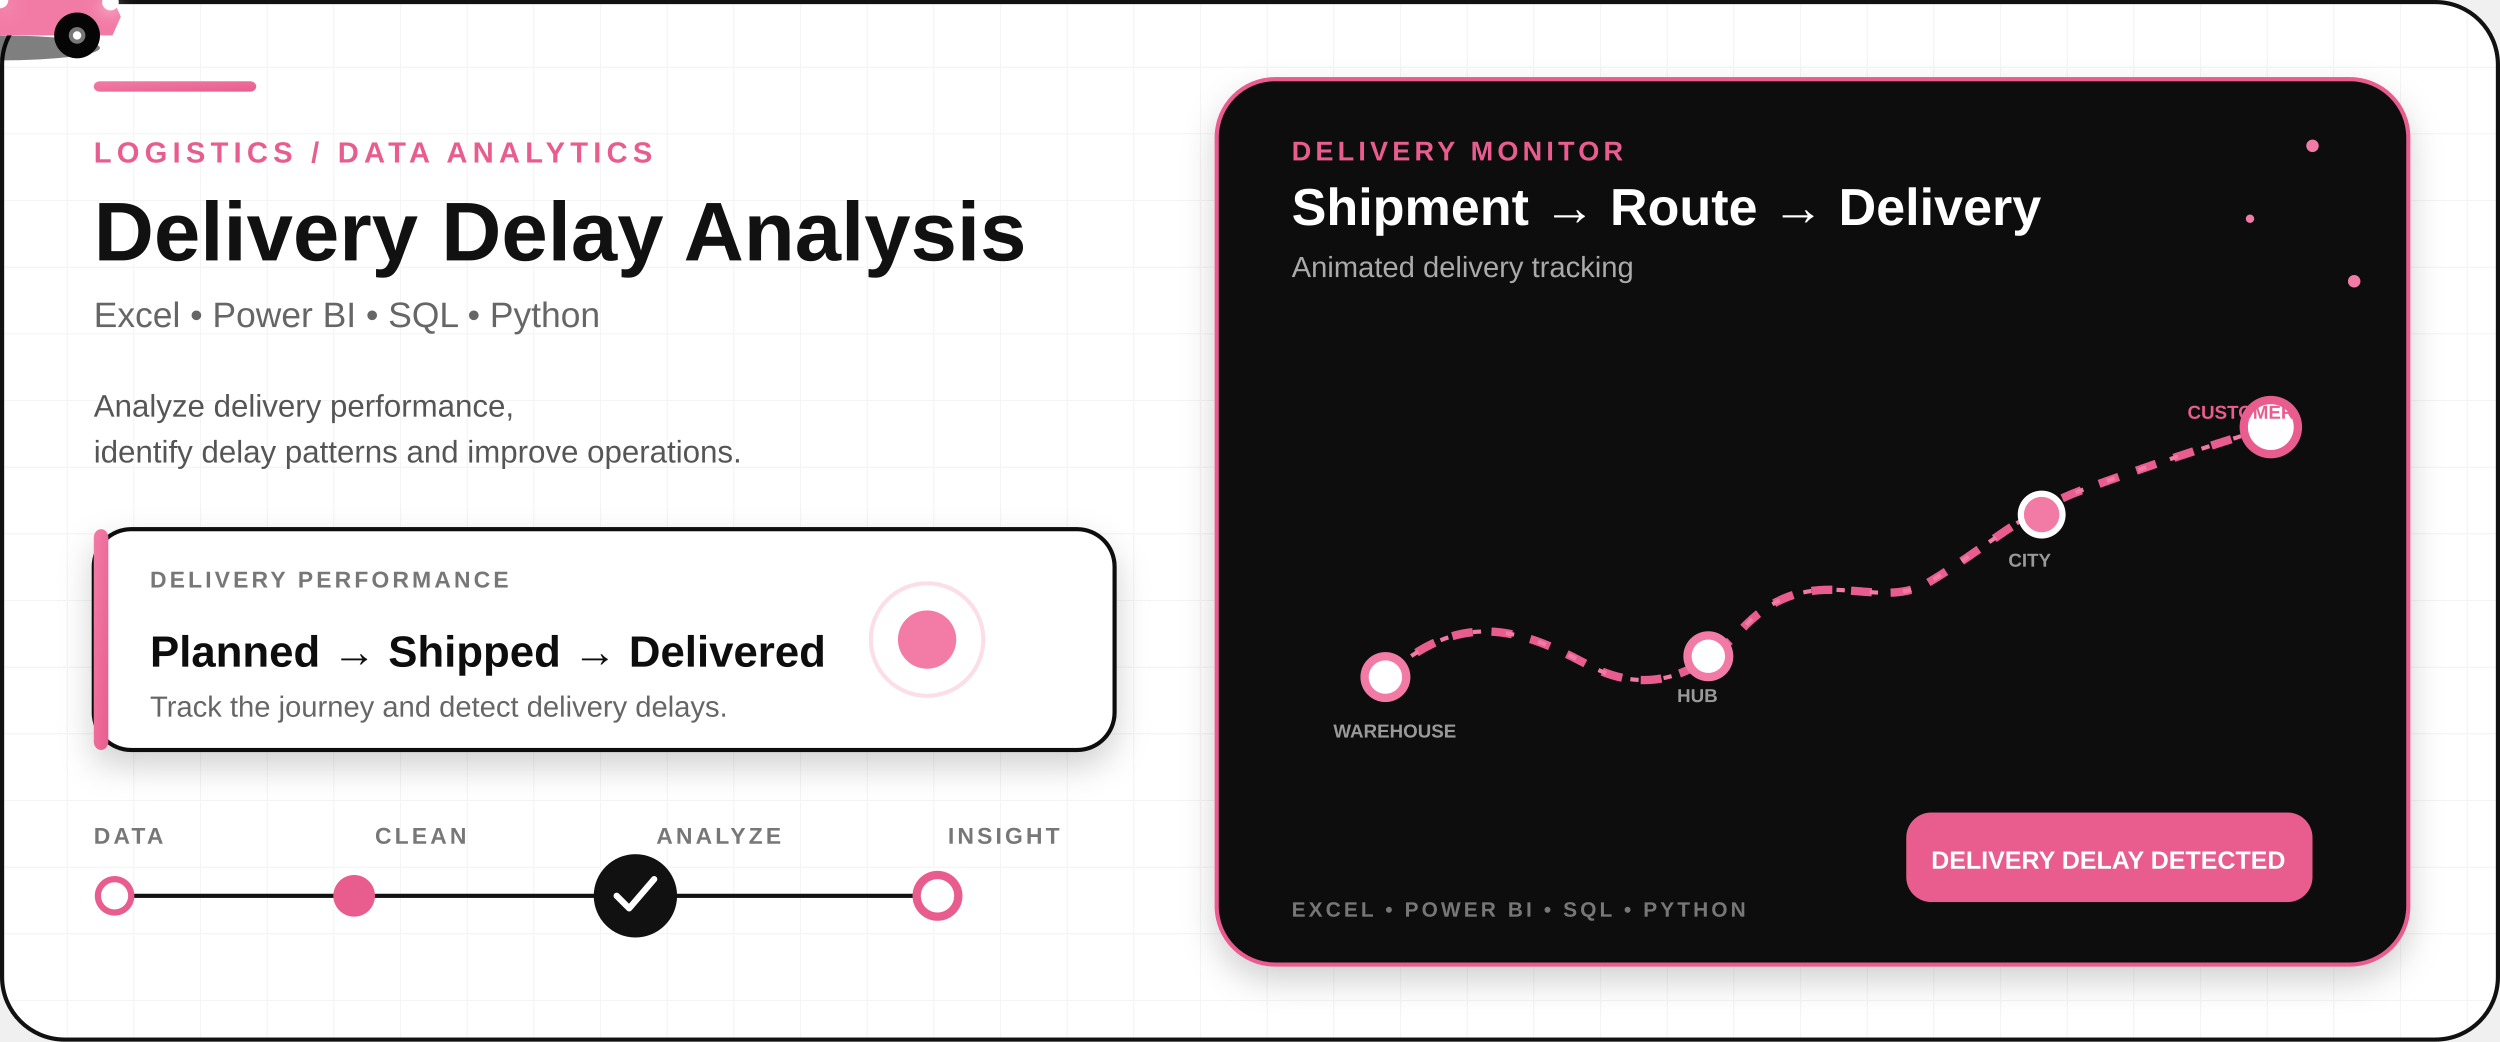
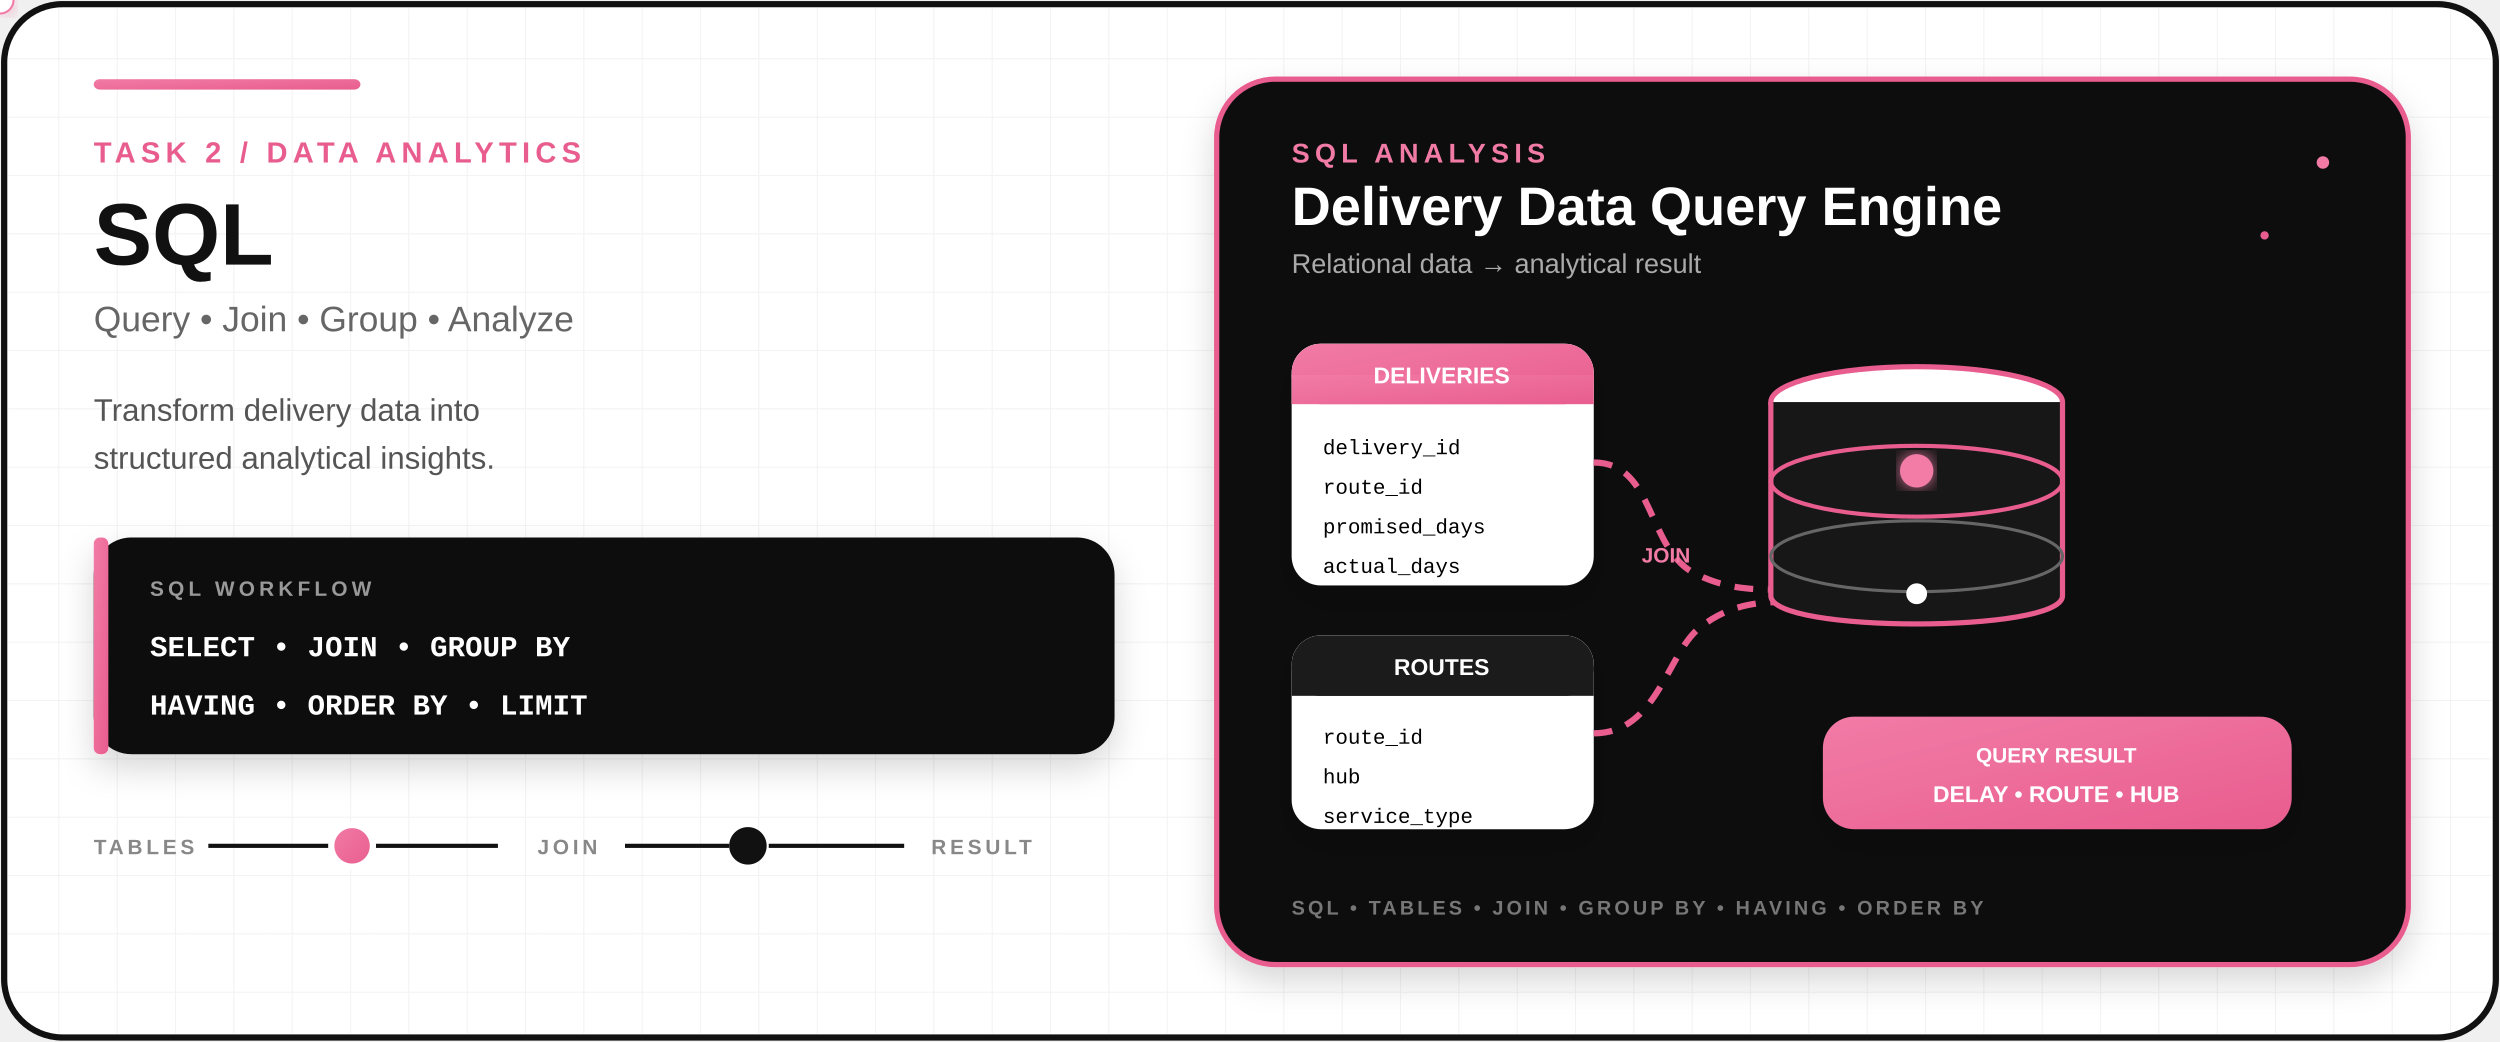
<svg xmlns="http://www.w3.org/2000/svg" width="1200" height="500" viewBox="0 0 1200 500">
  <defs>
    <linearGradient id="rose" x1="0" y1="0" x2="1" y2="1">
      <stop offset="0%" stop-color="#F27BA6" />
      <stop offset="100%" stop-color="#E85D8E" />
    </linearGradient>
-     <pattern id="grid" width="32" height="32" patternUnits="userSpaceOnUse">
-       <path d="M32 0H0V32" fill="none" stroke="#111111" stroke-opacity="0.045" />
+     <pattern id="grid" width="28" height="28" patternUnits="userSpaceOnUse">
+       <path d="M28 0H0V28" fill="none" stroke="#E9E9E9" stroke-width="1" />
    </pattern>
    <filter id="shadow" x="-30%" y="-30%" width="160%" height="160%">
-       <feDropShadow dx="0" dy="7" stdDeviation="8" flood-opacity="0.18" />
+       <feDropShadow dx="0" dy="7" stdDeviation="8" flood-opacity=".16" />
    </filter>
-     <filter id="glow" x="-100%" y="-100%" width="300%" height="300%">
+     <filter id="glow">
      <feGaussianBlur stdDeviation="4" result="blur" />
      <feMerge>
        <feMergeNode in="blur" />
        <feMergeNode in="SourceGraphic" />
      </feMerge>
    </filter>
+     <path id="joinPath1" d="M765 222          C795 222 790 265 815 276          C830 283 842 283 854 283" />
+     <path id="joinPath2" d="M765 352          C795 352 800 315 815 302          C827 292 840 289 854 289" />
  </defs>
-   <rect x="1" y="1" width="1198" height="498" rx="30" fill="#FFFFFF" stroke="#111111" stroke-width="2" />
-   <rect x="2" y="2" width="1196" height="496" rx="29" fill="url(#grid)" />
-   <rect x="45" y="39" width="78" height="5" rx="3" fill="url(#rose)">
-     <animate attributeName="width" values="50;78;50" dur="3s" repeatCount="indefinite" />
+   <rect x="2" y="2" width="1196" height="496" rx="28" fill="#FFFFFF" stroke="#111111" stroke-width="3" />
+   <rect x="4" y="4" width="1192" height="492" rx="26" fill="url(#grid)" opacity=".55" />
+   <rect x="45" y="38" width="128" height="5" rx="3" fill="url(#rose)">
+     <animate attributeName="width" values="45;128;45" dur="3s" repeatCount="indefinite" />
  </rect>
-   <text x="45" y="78" font-family="Arial, Helvetica, sans-serif" font-size="14" font-weight="700" letter-spacing="2.5" fill="#E85D8E">
- 
-     LOGISTICS / DATA ANALYTICS
- 
-   </text>
-   <text x="45" y="125" font-family="Arial, Helvetica, sans-serif" font-size="40" font-weight="800" fill="#111111">
- 
-     Delivery Delay Analysis
- 
-   </text>
-   <text x="45" y="157" font-family="Arial, Helvetica, sans-serif" font-size="17" fill="#666666">
- 
-     Excel • Power BI • SQL • Python
- 
-   </text>
-   <text x="45" y="200" font-family="Arial, Helvetica, sans-serif" font-size="15" fill="#555555">
- 
-     Analyze delivery performance,
- 
-   </text>
-   <text x="45" y="222" font-family="Arial, Helvetica, sans-serif" font-size="15" fill="#555555">
- 
-     identify delay patterns and improve operations.
- 
+   <text x="45" y="78" font-family="Arial" font-size="14" font-weight="700" letter-spacing="2.5" fill="#E85D8E">
+ 
+     TASK 2 / DATA ANALYTICS
+ 
+   </text>
+   <text x="45" y="127" font-family="Arial" font-size="42" font-weight="800" fill="#111111">
+ 
+     SQL
+ 
+   </text>
+   <text x="45" y="159" font-family="Arial" font-size="17" fill="#666666">
+ 
+     Query • Join • Group • Analyze
+ 
+   </text>
+   <text x="45" y="202" font-family="Arial" font-size="15" fill="#555555">
+     <tspan x="45">
+       Transform delivery data into
+     </tspan>
+     <tspan x="45" dy="23">
+       structured analytical insights.
+     </tspan>
  </text>
  <g filter="url(#shadow)">
-     <rect x="45" y="254" width="490" height="106" rx="18" fill="#FFFFFF" stroke="#111111" stroke-width="2" />
-     <rect x="45" y="254" width="7" height="106" rx="4" fill="url(#rose)" />
-     <text x="72" y="282" font-family="Arial" font-size="11" font-weight="700" letter-spacing="1.5" fill="#777777">
- 
-       DELIVERY PERFORMANCE
- 
-     </text>
-     <text x="72" y="320" font-family="Arial" font-size="21" font-weight="800" fill="#111111">
- 
-       Planned → Shipped → Delivered
- 
-     </text>
-     <text x="72" y="344" font-family="Arial" font-size="14" fill="#666666">
- 
-       Track the journey and detect delivery delays.
- 
-     </text>
-     <circle cx="445" cy="307" r="14" fill="#F27BA6">
-       <animate attributeName="r" values="13;18;13" dur="2s" repeatCount="indefinite" />
+     <rect x="45" y="258" width="490" height="104" rx="18" fill="#111111" />
+     <rect x="45" y="258" width="7" height="104" rx="3" fill="url(#rose)" />
+   </g>
+   <text x="72" y="286" font-family="Arial" font-size="10" font-weight="700" letter-spacing="2" fill="#999999">
+ 
+     SQL WORKFLOW
+ 
+   </text>
+   <text x="72" y="315" font-family="Courier New" font-size="14" font-weight="700" fill="#FFFFFF">
+ 
+     SELECT • JOIN • GROUP BY
+ 
+   </text>
+   <text x="72" y="343" font-family="Courier New" font-size="14" font-weight="700" fill="#FFFFFF">
+ 
+     HAVING • ORDER BY • LIMIT
+ 
+   </text>
+   <text x="45" y="410" font-family="Arial" font-size="10" font-weight="700" letter-spacing="1.8" fill="#888888">
+ 
+     TABLES
+ 
+   </text>
+   <line x1="100" y1="406" x2="239" y2="406" stroke="#111111" stroke-width="2" />
+   <circle cx="169" cy="406" r="10" fill="url(#rose)" stroke="#FFFFFF" stroke-width="3">
+     <animate attributeName="r" values="7;12;7" dur="1.8s" repeatCount="indefinite" />
+   </circle>
+   <text x="258" y="410" font-family="Arial" font-size="10" font-weight="700" letter-spacing="1.8" fill="#888888">
+ 
+     JOIN
+ 
+   </text>
+   <line x1="300" y1="406" x2="350" y2="406" stroke="#111111" stroke-width="2" />
+   <circle cx="359" cy="406" r="9" fill="#111111">
+     <animate attributeName="fill" values="#111111;#E85D8E;#111111" dur="2s" repeatCount="indefinite" />
+   </circle>
+   <line x1="369" y1="406" x2="434" y2="406" stroke="#111111" stroke-width="2" />
+   <text x="447" y="410" font-family="Arial" font-size="10" font-weight="700" letter-spacing="1.8" fill="#888888">
+ 
+     RESULT
+ 
+   </text>
+   <rect x="584" y="38" width="572" height="425" rx="28" fill="#111111" stroke="#E85D8E" stroke-width="2.5" filter="url(#shadow)" />
+   <text x="620" y="78" font-family="Arial" font-size="13" font-weight="700" letter-spacing="2.5" fill="#F27BA6">
+ 
+     SQL ANALYSIS
+ 
+   </text>
+   <text x="620" y="108" font-family="Arial" font-size="26" font-weight="800" fill="#FFFFFF">
+ 
+     Delivery Data Query Engine
+ 
+   </text>
+   <text x="620" y="131" font-family="Arial" font-size="13" fill="#AAAAAA">
+ 
+     Relational data → analytical result
+ 
+   </text>
+   <rect x="620" y="165" width="145" height="116" rx="14" fill="#FFFFFF" filter="url(#shadow)" />
+   <rect x="620" y="165" width="145" height="29" rx="14" fill="url(#rose)" />
+   <rect x="620" y="180" width="145" height="14" fill="url(#rose)" />
+   <text x="692" y="184" text-anchor="middle" font-family="Arial" font-size="11" font-weight="800" fill="#FFFFFF">
+ 
+     DELIVERIES
+ 
+   </text>
+   <text x="635" y="218" font-family="Courier New" font-size="10">
+ 
+     delivery_id
+ 
+   </text>
+   <text x="635" y="237" font-family="Courier New" font-size="10">
+ 
+     route_id
+ 
+   </text>
+   <text x="635" y="256" font-family="Courier New" font-size="10">
+ 
+     promised_days
+ 
+   </text>
+   <text x="635" y="275" font-family="Courier New" font-size="10">
+ 
+     actual_days
+ 
+   </text>
+   <rect x="620" y="305" width="145" height="93" rx="14" fill="#FFFFFF" filter="url(#shadow)" />
+   <rect x="620" y="305" width="145" height="29" rx="14" fill="#1B1B1B" />
+   <rect x="620" y="320" width="145" height="14" fill="#1B1B1B" />
+   <text x="692" y="324" text-anchor="middle" font-family="Arial" font-size="11" font-weight="800" fill="#FFFFFF">
+ 
+     ROUTES
+ 
+   </text>
+   <text x="635" y="357" font-family="Courier New" font-size="10">
+ 
+     route_id
+ 
+   </text>
+   <text x="635" y="376" font-family="Courier New" font-size="10">
+ 
+     hub
+ 
+   </text>
+   <text x="635" y="395" font-family="Courier New" font-size="10">
+ 
+     service_type
+ 
+   </text>
+   <use href="#joinPath1" fill="none" stroke="#E85D8E" stroke-width="3" stroke-dasharray="9 7">
+     <animate attributeName="stroke-dashoffset" from="0" to="-32" dur="1s" repeatCount="indefinite" />
+   </use>
+   <use href="#joinPath2" fill="none" stroke="#E85D8E" stroke-width="3" stroke-dasharray="9 7">
+     <animate attributeName="stroke-dashoffset" from="0" to="-32" dur="1s" repeatCount="indefinite" />
+   </use>
+   <text x="788" y="270" font-family="Arial" font-size="10" font-weight="800" fill="#F27BA6">
+ 
+     JOIN
+ 
+   </text>
+   <circle r="7" fill="#F27BA6" filter="url(#glow)">
+     <animateMotion dur="2.2s" repeatCount="indefinite">
+       <mpath href="#joinPath1" />
+     </animateMotion>
+   </circle>
+   <circle r="6" fill="#FFFFFF">
+     <animateMotion dur="2.2s" begin="1.1s" repeatCount="indefinite">
+       <mpath href="#joinPath2" />
+     </animateMotion>
+   </circle>
+   <g transform="translate(850 176)">
+     <ellipse cx="70" cy="17" rx="70" ry="17" fill="#FFFFFF" stroke="#E85D8E" stroke-width="2.5" />
+     <path d="M0 17V110          C0 128 140 128 140 110          V17" fill="#171717" stroke="#E85D8E" stroke-width="2.5" />
+     <ellipse cx="70" cy="55" rx="70" ry="17" fill="none" stroke="#E85D8E" stroke-width="2" />
+     <ellipse cx="70" cy="91" rx="70" ry="17" fill="none" stroke="#666666" stroke-width="1.5" />
+     <circle cx="70" cy="50" r="8" fill="#F27BA6" filter="url(#glow)">
+       <animate attributeName="r" values="5;10;5" dur="1.4s" repeatCount="indefinite" />
    </circle>
-     <circle cx="445" cy="307" r="27" fill="none" stroke="#F27BA6" stroke-width="2" opacity="0.25">
-       <animate attributeName="r" values="22;33;22" dur="2s" repeatCount="indefinite" />
+     <circle cx="70" cy="109" r="5" fill="#FFFFFF">
+       <animate attributeName="opacity" values=".2;1;.2" dur="1.5s" repeatCount="indefinite" />
    </circle>
  </g>
-   <text x="45" y="405" font-family="Arial" font-size="11" font-weight="700" letter-spacing="1.5" fill="#777777">
- 
-     DATA
- 
-   </text>
-   <text x="180" y="405" font-family="Arial" font-size="11" font-weight="700" letter-spacing="1.5" fill="#777777">
- 
-     CLEAN
- 
-   </text>
-   <text x="315" y="405" font-family="Arial" font-size="11" font-weight="700" letter-spacing="1.5" fill="#777777">
- 
-     ANALYZE
- 
-   </text>
-   <text x="455" y="405" font-family="Arial" font-size="11" font-weight="700" letter-spacing="1.5" fill="#777777">
- 
-     INSIGHT
- 
-   </text>
-   <line x1="55" y1="430" x2="455" y2="430" stroke="#111111" stroke-width="2" />
-   <circle cx="55" cy="430" r="8" fill="#FFFFFF" stroke="#E85D8E" stroke-width="3" />
-   <circle cx="170" cy="430" r="10" fill="#E85D8E">
-     <animate attributeName="r" values="9;12;9" dur="2s" repeatCount="indefinite" />
-   </circle>
-   <circle cx="305" cy="430" r="20" fill="#111111" />
-   <path d="M296 430 L302 436 L314 422" fill="none" stroke="#FFFFFF" stroke-width="3" stroke-linecap="round" stroke-linejoin="round" />
-   <circle cx="450" cy="430" r="10" fill="#FFFFFF" stroke="#E85D8E" stroke-width="4">
-     <animate attributeName="r" values="8;13;8" dur="2s" repeatCount="indefinite" />
-   </circle>
-   <g filter="url(#shadow)">
-     <rect x="584" y="38" width="572" height="425" rx="28" fill="#111111" stroke="#E85D8E" stroke-width="2" />
-   </g>
-   <text x="620" y="77" font-family="Arial" font-size="13" font-weight="700" letter-spacing="2" fill="#E85D8E">
- 
-     DELIVERY MONITOR
- 
-   </text>
-   <text x="620" y="108" font-family="Arial" font-size="25" font-weight="800" fill="#FFFFFF">
- 
-     Shipment → Route → Delivery
- 
-   </text>
-   <text x="620" y="133" font-family="Arial" font-size="14" fill="#AAAAAA">
- 
-     Animated delivery tracking
- 
-   </text>
-   <path id="deliveryRoute" d="       M665 325       C700 292 730 302 760 318       C790 335 815 325 838 300       C870 268 900 294 925 280       C955 262 970 246 1000 235       C1030 224 1060 214 1090 205" fill="none" stroke="#E85D8E" stroke-width="4" stroke-dasharray="10 9" />
-   <path d="       M665 325       C700 292 730 302 760 318       C790 335 815 325 838 300       C870 268 900 294 925 280       C955 262 970 246 1000 235       C1030 224 1060 214 1090 205" fill="none" stroke="#F27BA6" stroke-width="2" stroke-dasharray="4 12">
-     <animate attributeName="stroke-dashoffset" from="0" to="-80" dur="1.5s" repeatCount="indefinite" />
-   </path>
-   <circle cx="665" cy="325" r="10" fill="#FFFFFF" stroke="#F27BA6" stroke-width="4" />
-   <text x="640" y="354" font-family="Arial" font-size="9" font-weight="700" fill="#999999">
- 
-     WAREHOUSE
- 
-   </text>
-   <circle cx="820" cy="315" r="10" fill="#FFFFFF" stroke="#F27BA6" stroke-width="4" />
-   <text x="805" y="337" font-family="Arial" font-size="9" font-weight="700" fill="#999999">
- 
-     HUB
- 
-   </text>
-   <circle cx="980" cy="247" r="10" fill="#F27BA6" stroke="#FFFFFF" stroke-width="3" />
-   <text x="964" y="272" font-family="Arial" font-size="9" font-weight="700" fill="#999999">
- 
-     CITY
- 
-   </text>
-   <circle cx="1090" cy="205" r="13" fill="#FFFFFF" stroke="#E85D8E" stroke-width="4" />
-   <text x="1050" y="201" font-family="Arial" font-size="9" font-weight="700" fill="#E85D8E">
- 
-     CUSTOMER
- 
-   </text>
-   <g id="deliveryCar">
-     <ellipse cx="0" cy="23" rx="48" ry="6" fill="#000000" opacity="0.5" />
-     <path d="         M-52 8         L-43 -15         L-18 -22         L15 -22         L32 -10         L52 -5         L58 8         L54 17         L-50 17         Z" fill="#F27BA6" />
-     <path d="         M-25 -20         L-10 -39         L20 -39         L38 -10         L15 -22         Z" fill="#E85D8E" />
-     <path d="         M-7 -34         L-20 -22         L5 -22         L3 -34         Z" fill="#111111" />
-     <path d="         M7 -34         L19 -34         L32 -14         L10 -20         Z" fill="#111111" />
-     <rect x="-39" y="-12" width="20" height="20" rx="3" fill="#FFFFFF" />
-     <line x1="-29" y1="-12" x2="-29" y2="8" stroke="#E85D8E" stroke-width="2" />
-     <line x1="-39" y1="-2" x2="-19" y2="-2" stroke="#E85D8E" stroke-width="2" />
-     <circle cx="53" cy="1" r="4" fill="#FFFFFF" filter="url(#glow)">
-       <animate attributeName="opacity" values="0.3;1;0.3" dur="1s" repeatCount="indefinite" />
-     </circle>
-     <rect x="-53" y="0" width="5" height="7" rx="2" fill="#E85D8E" />
-     <circle cx="-32" cy="17" r="11" fill="#050505" />
-     <circle cx="37" cy="17" r="11" fill="#050505" />
-     <circle cx="-32" cy="17" r="4" fill="#777777" />
-     <circle cx="37" cy="17" r="4" fill="#777777" />
-     <circle cx="-32" cy="17" r="2" fill="#FFFFFF" />
-     <circle cx="37" cy="17" r="2" fill="#FFFFFF" />
-     <animateMotion dur="7s" repeatCount="indefinite" rotate="auto">
-       <mpath href="#deliveryRoute" />
-     </animateMotion>
-   </g>
-   <circle r="4" fill="#FFFFFF" filter="url(#glow)">
-     <animateMotion dur="3s" repeatCount="indefinite">
-       <mpath href="#deliveryRoute" />
-     </animateMotion>
-   </circle>
-   <rect x="915" y="390" width="195" height="43" rx="12" fill="#E85D8E">
-     <animate attributeName="opacity" values="0.75;1;0.75" dur="2s" repeatCount="indefinite" />
+   <rect x="875" y="344" width="225" height="54" rx="15" fill="url(#rose)" filter="url(#shadow)">
+     <animate attributeName="opacity" values=".82;1;.82" dur="2s" repeatCount="indefinite" />
  </rect>
-   <text x="1012" y="417" text-anchor="middle" font-family="Arial" font-size="12" font-weight="800" fill="#FFFFFF">
- 
-     DELIVERY DELAY DETECTED
- 
-   </text>
-   <text x="620" y="440" font-family="Arial" font-size="10" font-weight="600" letter-spacing="1.5" fill="#777777">
- 
-     EXCEL • POWER BI • SQL • PYTHON
- 
-   </text>
-   <circle cx="1110" cy="70" r="3" fill="#F27BA6">
-     <animate attributeName="cy" values="70;58;70" dur="2s" repeatCount="indefinite" />
-   </circle>
-   <circle cx="1080" cy="105" r="2" fill="#F27BA6">
-     <animate attributeName="cy" values="105;92;105" dur="2.5s" repeatCount="indefinite" />
-   </circle>
-   <circle cx="1130" cy="135" r="3" fill="#F27BA6">
-     <animate attributeName="cy" values="135;120;135" dur="2.2s" repeatCount="indefinite" />
-   </circle>
+   <text x="987" y="366" text-anchor="middle" font-family="Arial" font-size="10" font-weight="800" fill="#FFFFFF">
+ 
+     QUERY RESULT
+ 
+   </text>
+   <text x="987" y="385" text-anchor="middle" font-family="Arial" font-size="11" font-weight="700" fill="#FFFFFF">
+ 
+     DELAY • ROUTE • HUB
+ 
+   </text>
+   <circle cx="1115" cy="78" r="3" fill="#F27BA6">
+     <animate attributeName="r" values="2;6;2" dur="1.5s" repeatCount="indefinite" />
+   </circle>
+   <circle cx="1087" cy="113" r="2" fill="#E85D8E">
+     <animate attributeName="cy" values="113;105;113" dur="2s" repeatCount="indefinite" />
+   </circle>
+   <text x="620" y="439" font-family="Arial" font-size="9.5" font-weight="700" letter-spacing="1.5" fill="#777777">
+ 
+     SQL • TABLES • JOIN • GROUP BY • HAVING • ORDER BY
+ 
+   </text>
</svg>
